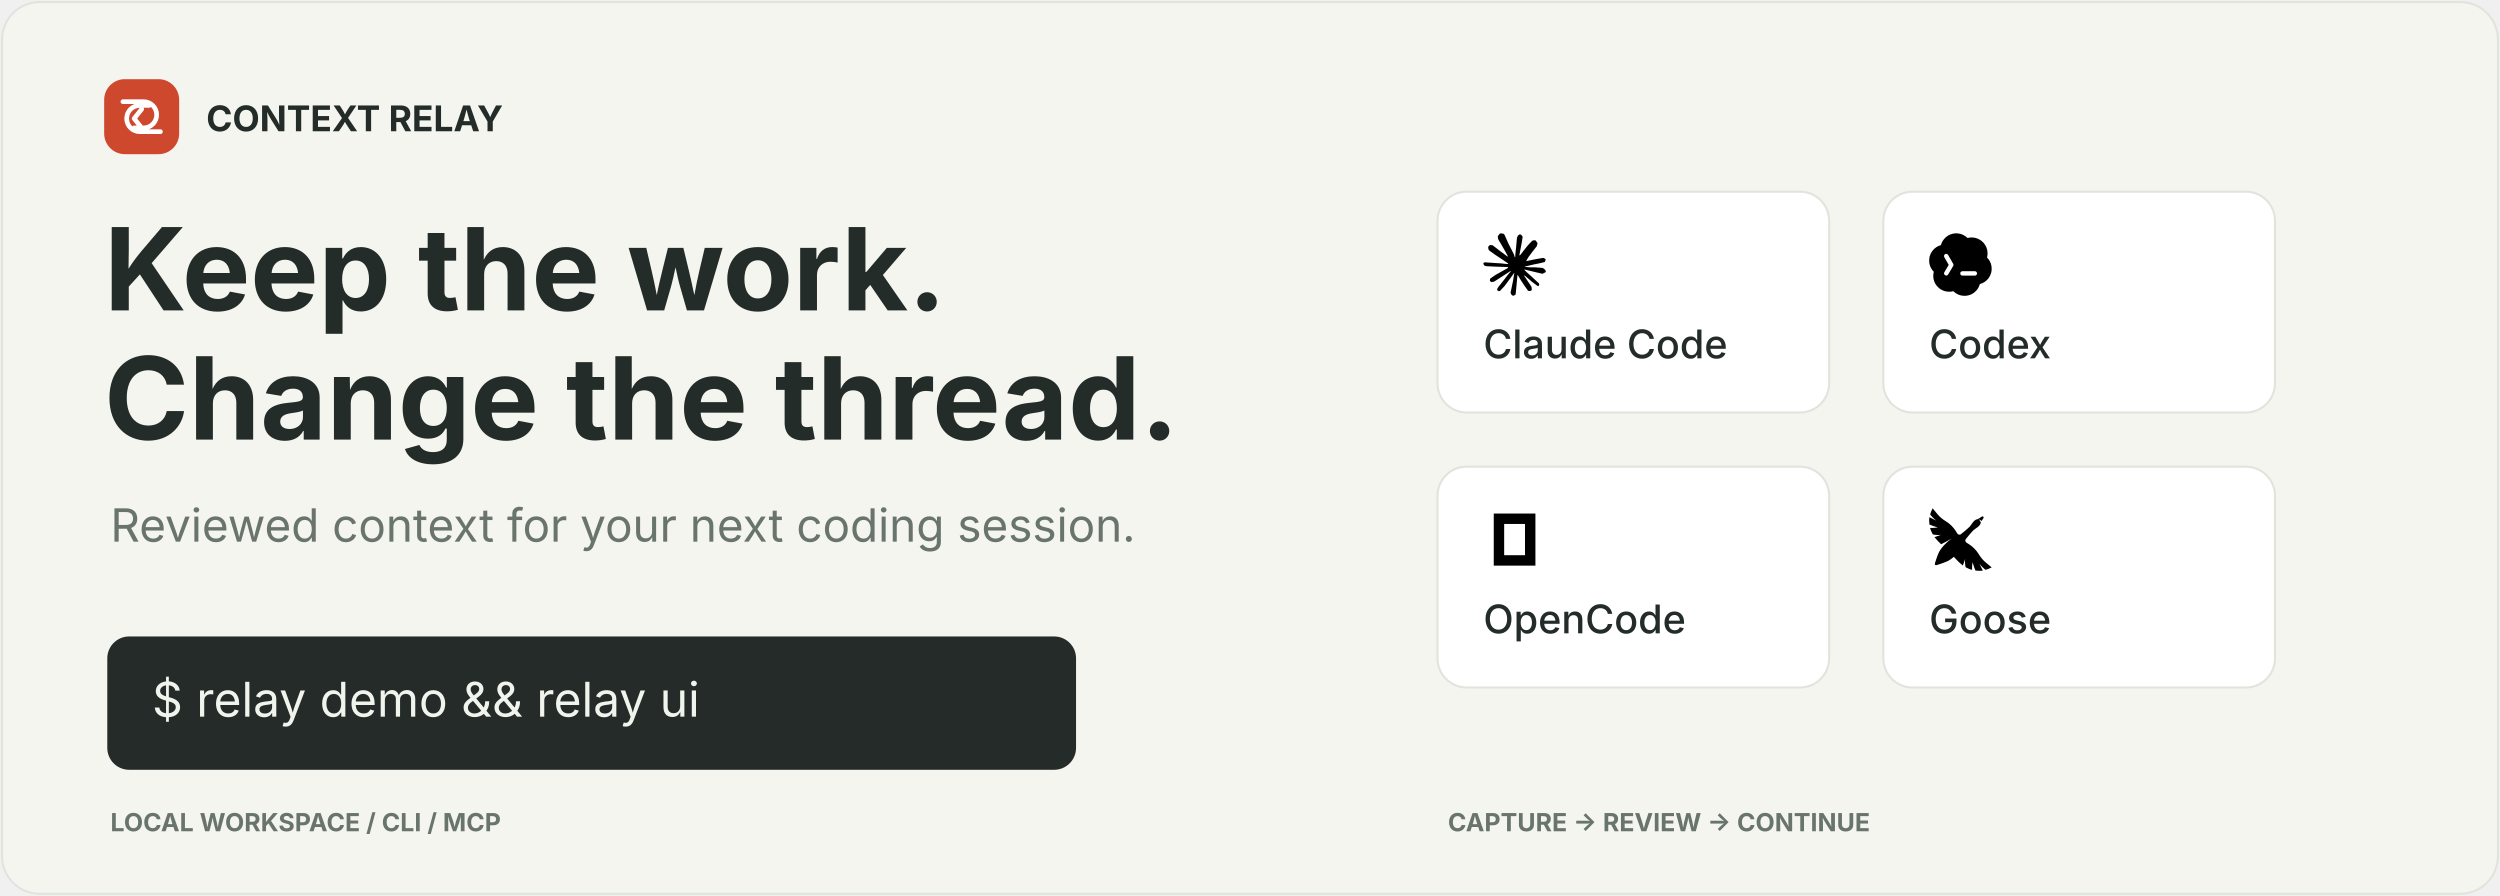
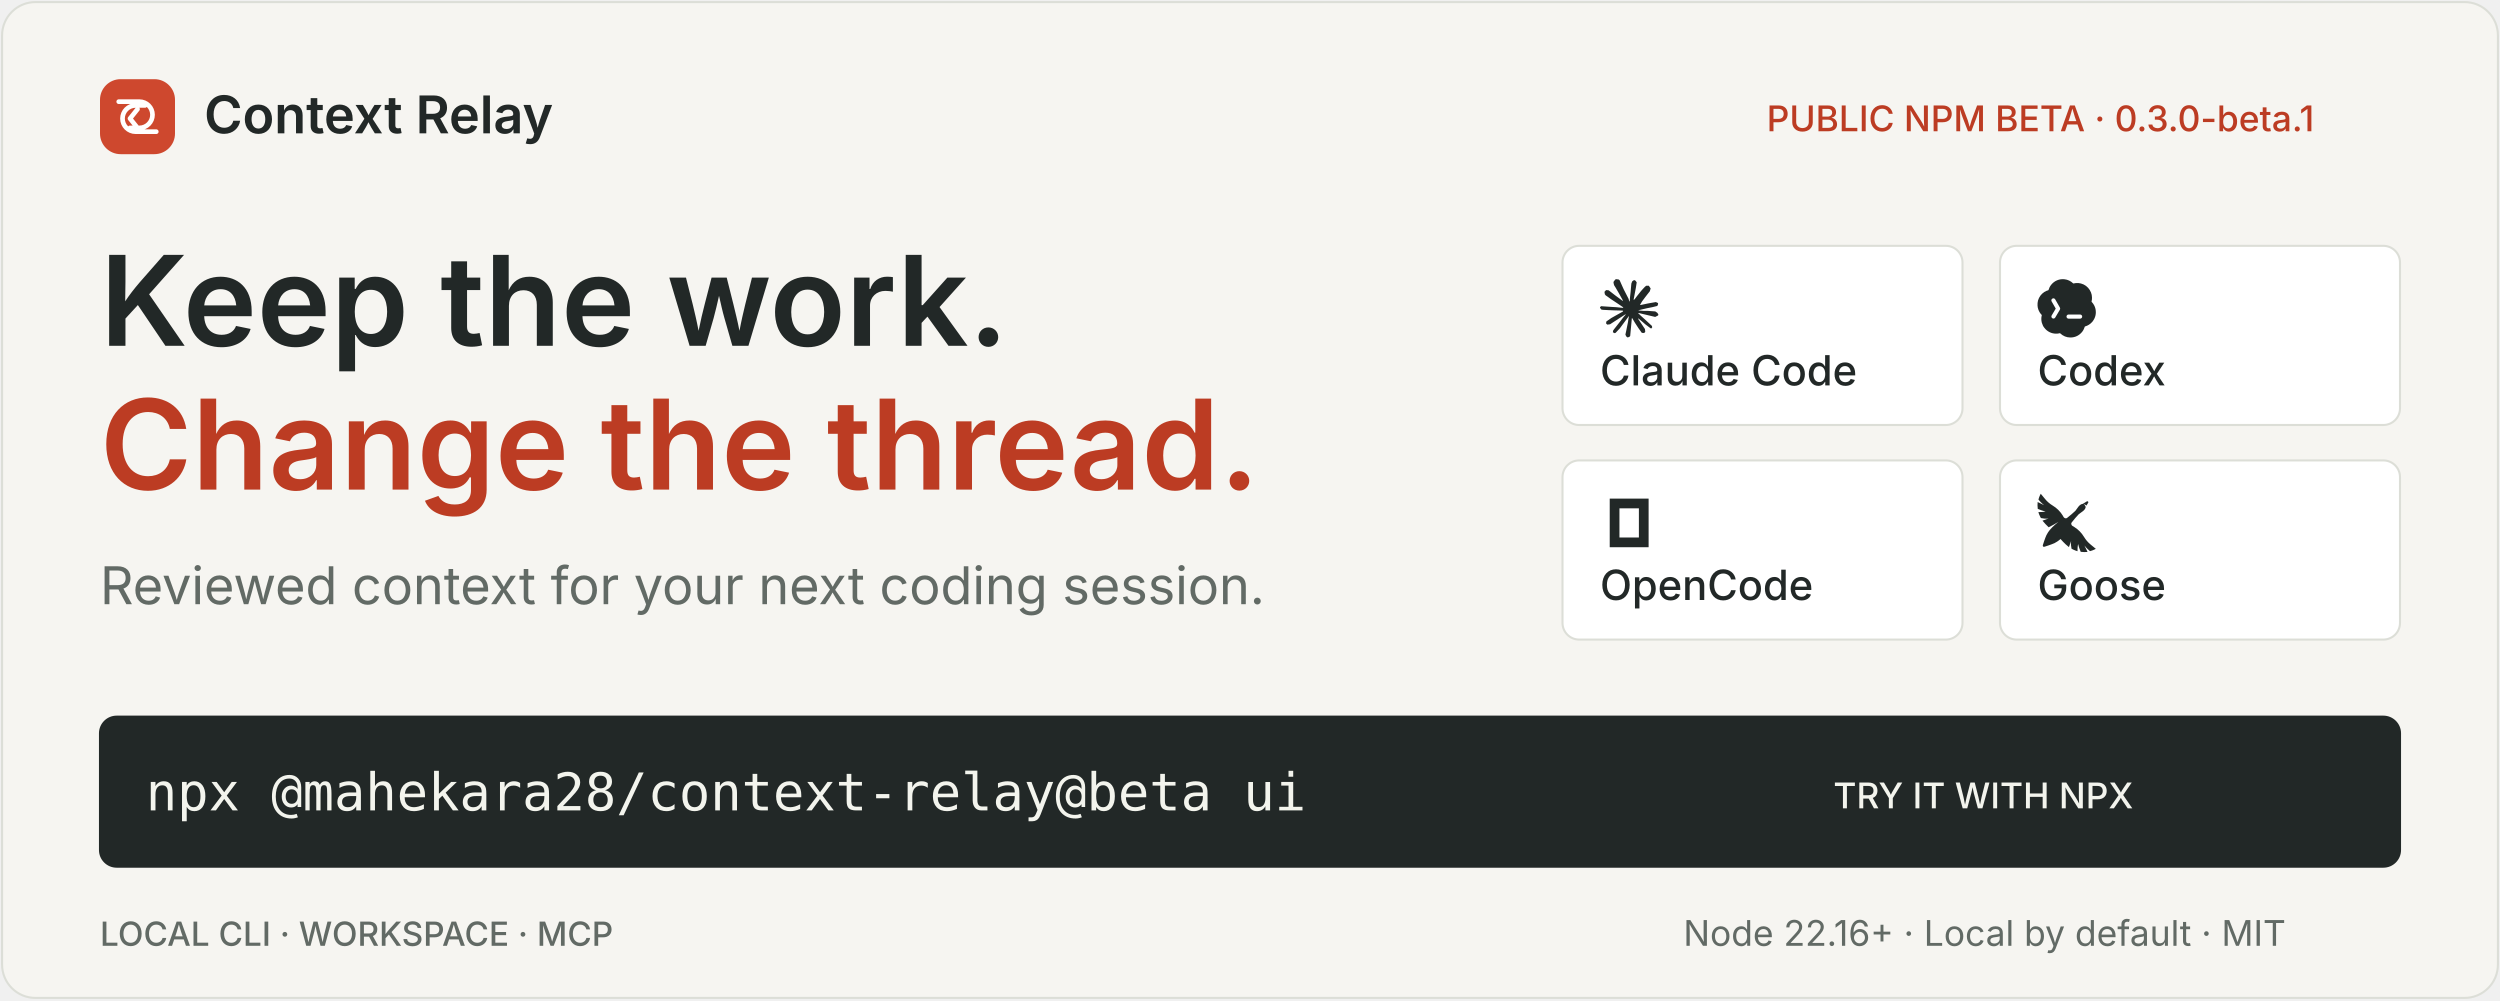
- <svg xmlns="http://www.w3.org/2000/svg" width="1200" height="430" viewBox="0 0 1200 430" role="img" aria-label="Context Relay. Keep the work. Change the thread.">
-   <rect x="1" y="1" width="1198" height="428" rx="18" fill="#f5f5f0" stroke="#dfe4dc" />
-   <svg x="50" y="38" width="36" height="36" viewBox="0 0 40 40">
-     <rect width="40" height="40" rx="11" fill="#ce482e" />
-     <path d="M10 12h11a7 7 0 0 1 0 14h-5m4-10-4 5 4 5M30 28H19a7 7 0 0 1 0-14h5" fill="none" stroke="#fff" stroke-width="2.5" stroke-linecap="round" stroke-linejoin="round" />
-   </svg>
-   <text x="99" y="63" font-family="-apple-system, BlinkMacSystemFont, Segoe UI, sans-serif" font-size="17" fill="#232c28" font-weight="650">CONTEXT RELAY</text>
-   <text x="50" y="149" font-family="-apple-system, BlinkMacSystemFont, Segoe UI, sans-serif" font-size="55" fill="#232c28" font-weight="650">Keep the work.</text>
-   <text x="50" y="211" font-family="-apple-system, BlinkMacSystemFont, Segoe UI, sans-serif" font-size="55" fill="#232c28" font-weight="650">Change the thread.</text>
-   <text x="53" y="260" font-family="-apple-system, BlinkMacSystemFont, Segoe UI, sans-serif" font-size="22" fill="#69746d" font-weight="400">Reviewed context for your next coding session.</text>
-   <rect x="52" y="306" width="464" height="63" rx="10" fill="#242b28" stroke="#242b28" />
-   <text x="73" y="344" font-family="-apple-system, BlinkMacSystemFont, Segoe UI, sans-serif" font-size="23" fill="#f0f4ed" font-weight="400">$ relay demo &amp;&amp; relay ui</text>
-   <text x="53" y="399" font-family="-apple-system, BlinkMacSystemFont, Segoe UI, sans-serif" font-size="12" fill="#69746d" font-weight="650">LOCAL WORKSPACE  /  CLI  /  MCP</text>
-   <rect x="690" y="92" width="188" height="106" rx="14" fill="#fff" stroke="#dfe4dc" />
-   <svg x="712" y="112" width="30" height="30" fill="currentColor" fill-rule="evenodd" style="flex:none;line-height:1" viewBox="0 0 24 24">
-     <path d="M4.709 15.955l4.72-2.647.08-.23-.08-.128H9.2l-.79-.048-2.698-.073-2.339-.097-2.266-.122-.571-.121L0 11.784l.055-.352.48-.321.686.06 1.52.103 2.278.158 1.652.097 2.449.255h.389l.055-.157-.134-.098-.103-.097-2.358-1.596-2.552-1.688-1.336-.972-.724-.491-.364-.462-.158-1.008.656-.722.881.06.225.061.893.686 1.908 1.476 2.491 1.833.365.304.145-.103.019-.073-.164-.274-1.355-2.446-1.446-2.49-.644-1.032-.17-.619a2.97 2.97 0 01-.104-.729L6.283.134 6.696 0l.996.134.42.364.62 1.414 1.002 2.229 1.555 3.03.456.898.243.832.091.255h.158V9.01l.128-1.706.237-2.095.23-2.695.08-.76.376-.91.747-.492.584.28.48.685-.067.444-.286 1.851-.559 2.903-.364 1.942h.212l.243-.242.985-1.306 1.652-2.064.73-.82.85-.904.547-.431h1.033l.76 1.129-.34 1.166-1.064 1.347-.881 1.142-1.264 1.7-.79 1.36.073.11.188-.02 2.856-.606 1.543-.28 1.841-.315.833.388.091.395-.328.807-1.969.486-2.309.462-3.439.813-.042.03.049.061 1.549.146.662.036h1.622l3.02.225.79.522.474.638-.079.485-1.215.62-1.64-.389-3.829-.91-1.312-.329h-.182v.11l1.093 1.068 2.006 1.81 2.509 2.33.127.578-.322.455-.34-.049-2.205-1.657-.851-.747-1.926-1.62h-.128v.17l.444.649 2.345 3.521.122 1.08-.17.353-.608.213-.668-.122-1.374-1.925-1.415-2.167-1.143-1.943-.14.08-.674 7.254-.316.37-.729.28-.607-.461-.322-.747.322-1.476.389-1.924.315-1.53.286-1.9.17-.632-.012-.042-.14.018-1.434 1.967-2.18 2.945-1.726 1.845-.414.164-.717-.37.067-.662.401-.589 2.388-3.036 1.44-1.882.93-1.086-.006-.158h-.055L4.132 18.56l-1.13.146-.487-.456.061-.746.231-.243 1.908-1.312-.006.006z" />
-   </svg>
-   <text x="712" y="172" font-family="-apple-system, BlinkMacSystemFont, Segoe UI, sans-serif" font-size="19" fill="#232c28" font-weight="550">Claude Code</text>
-   <rect x="904" y="92" width="188" height="106" rx="14" fill="#fff" stroke="#dfe4dc" />
-   <svg x="926" y="112" width="30" height="30" fill="currentColor" fill-rule="evenodd" style="flex:none;line-height:1" viewBox="0 0 24 24">
-     <path clip-rule="evenodd" d="M8.086.457a6.105 6.105 0 013.046-.415c1.333.153 2.521.72 3.564 1.7a.117.117 0 00.107.029c1.408-.346 2.762-.224 4.061.366l.063.03.154.076c1.357.703 2.33 1.77 2.918 3.198.278.679.418 1.388.421 2.126a5.655 5.655 0 01-.18 1.631.167.167 0 00.04.155 5.982 5.982 0 011.578 2.891c.385 1.901-.01 3.615-1.183 5.14l-.182.22a6.063 6.063 0 01-2.934 1.851.162.162 0 00-.108.102c-.255.736-.511 1.364-.987 1.992-1.199 1.582-2.962 2.462-4.948 2.451-1.583-.008-2.986-.587-4.21-1.736a.145.145 0 00-.14-.032c-.518.167-1.04.191-1.604.185a5.924 5.924 0 01-2.595-.622 6.058 6.058 0 01-2.146-1.781c-.203-.269-.404-.522-.551-.821a7.74 7.74 0 01-.495-1.283 6.11 6.11 0 01-.017-3.064.166.166 0 00.008-.074.115.115 0 00-.037-.064 5.958 5.958 0 01-1.38-2.202 5.196 5.196 0 01-.333-1.589 6.915 6.915 0 01.188-2.132c.45-1.484 1.309-2.648 2.577-3.493.282-.188.55-.334.802-.438.286-.12.573-.22.861-.304a.129.129 0 00.087-.087A6.016 6.016 0 015.635 2.31C6.315 1.464 7.132.846 8.086.457zm-.804 7.85a.848.848 0 00-1.473.842l1.694 2.965-1.688 2.848a.849.849 0 001.46.864l1.94-3.272a.849.849 0 00.007-.854l-1.94-3.393zm5.446 6.24a.849.849 0 000 1.695h4.848a.849.849 0 000-1.696h-4.848z" />
-   </svg>
-   <text x="926" y="172" font-family="-apple-system, BlinkMacSystemFont, Segoe UI, sans-serif" font-size="19" fill="#232c28" font-weight="550">Codex</text>
-   <rect x="690" y="224" width="188" height="106" rx="14" fill="#fff" stroke="#dfe4dc" />
-   <svg x="712" y="244" width="30" height="30" fill="currentColor" fill-rule="evenodd" style="flex:none;line-height:1" viewBox="0 0 24 24">
-     <path d="M16 6H8v12h8V6zm4 16H4V2h16v20z" />
-   </svg>
-   <text x="712" y="304" font-family="-apple-system, BlinkMacSystemFont, Segoe UI, sans-serif" font-size="19" fill="#232c28" font-weight="550">OpenCode</text>
-   <rect x="904" y="224" width="188" height="106" rx="14" fill="#fff" stroke="#dfe4dc" />
-   <svg x="926" y="244" width="30" height="30" fill="currentColor" fill-rule="evenodd" style="flex:none;line-height:1" viewBox="0 0 24 24">
-     <path d="M21.595 23.61c1.167-.254 2.405-.944 2.405-.944l-2.167-1.784a12.124 12.124 0 01-2.695-3.131 12.127 12.127 0 00-3.97-4.049l-.794-.462a1.115 1.115 0 01-.488-.815.844.844 0 01.154-.575c.413-.582 2.548-3.115 2.94-3.44.503-.416 1.065-.762 1.586-1.159.074-.056.148-.112.221-.17.003-.002.007-.004.009-.007.167-.131.325-.272.45-.438.453-.524.563-.988.59-1.193-.061-.197-.244-.639-.753-1.148.319.02.705.272 1.056.569.235-.376.481-.773.727-1.171.165-.266-.08-.465-.086-.471h-.001V3.22c-.007-.007-.206-.25-.471-.086-.567.35-1.134.702-1.639 1.021 0 0-.597-.012-1.305.599a2.464 2.464 0 00-.438.45l-.007.009c-.058.072-.114.147-.17.221-.397.521-.743 1.083-1.16 1.587-.323.391-2.857 2.526-3.44 2.94a.842.842 0 01-.574.153 1.115 1.115 0 01-.815-.488l-.462-.794a12.123 12.123 0 00-4.049-3.97 12.133 12.133 0 01-3.13-2.695L1.332 0S.643 1.238.39 2.405c.352.428 1.27 1.49 2.34 2.302C1.58 4.167.73 3.75.06 3.4c-.103.765-.063 1.92.043 2.816.726.317 1.961.806 3.219 1.066-1.006.236-2.11.278-2.961.262.15.554.358 1.119.64 1.688.119.263.25.52.39.77.452.125 2.222.383 3.164.171l-2.51.897a27.776 27.776 0 002.544 2.726c2.031-1.092 2.494-1.241 4.018-2.238-2.467 2.008-3.108 2.828-3.8 3.67l-.483.678c-.25.351-.469.725-.65 1.117-.61 1.31-1.47 4.1-1.47 4.1-.154.486.202.842.674.674 0 0 2.79-.861 4.1-1.47.392-.182.766-.4 1.118-.65l.677-.483c.227-.187.453-.37.701-.586 0 0 1.705 2.02 3.458 3.349l.896-2.511c-.211.942.046 2.712.17 3.163.252.142.509.272.772.392.569.28 1.134.49 1.688.64-.016-.853.026-1.956.261-2.962.26 1.258.75 2.493 1.067 3.219.895.106 2.051.146 2.816.043a73.87 73.87 0 01-1.308-2.67c.811 1.07 1.874 1.988 2.302 2.34h-.001z" />
-   </svg>
-   <text x="926" y="304" font-family="-apple-system, BlinkMacSystemFont, Segoe UI, sans-serif" font-size="19" fill="#232c28" font-weight="550">Goose</text>
-   <text x="695" y="399" font-family="-apple-system, BlinkMacSystemFont, Segoe UI, sans-serif" font-size="12" fill="#69746d" font-weight="650">CAPTURE → REVIEW → CONTINUE</text>
+ <svg xmlns="http://www.w3.org/2000/svg" width="1200" height="480" viewBox="0 0 1200 480" role="img" aria-labelledby="title description">
+   <rect x="1" y="1" width="1198" height="478" rx="16" fill="#f6f5f1" stroke="#dcded7" />
+   <g color="#222827">
+     <svg x="48" y="38" width="36" height="36" viewBox="0 0 40 40">
+       <rect width="40" height="40" rx="11" fill="#ce482e" />
+       <path d="M10 12h11a7 7 0 0 1 0 14h-5m4-10-4 5 4 5M30 28H19a7 7 0 0 1 0-14h5" fill="none" stroke="#fff" stroke-width="2.5" stroke-linecap="round" stroke-linejoin="round" />
+     </svg>
+   </g>
+   <text x="98" y="64" font-family="-apple-system, BlinkMacSystemFont, Segoe UI, sans-serif" font-size="25" font-weight="600" fill="#222827">Context Relay</text>
+   <text x="848" y="63" font-family="-apple-system, BlinkMacSystemFont, Segoe UI, sans-serif" font-size="17" font-weight="500" fill="#bc3c23">PUBLIC NPM BETA · 0.3.0-beta.1</text>
+   <text x="48" y="166" font-family="-apple-system, BlinkMacSystemFont, Segoe UI, sans-serif" font-size="60" font-weight="600" fill="#222827">Keep the work.</text>
+   <text x="48" y="235" font-family="-apple-system, BlinkMacSystemFont, Segoe UI, sans-serif" font-size="60" font-weight="600" fill="#bc3c23">Change the thread.</text>
+   <text x="48" y="290" font-family="-apple-system, BlinkMacSystemFont, Segoe UI, sans-serif" font-size="25" font-weight="400" fill="#626a65">Reviewed context for your next coding session.</text>
+   <rect x="750" y="118" width="192" height="86" rx="8" fill="#ffffff" stroke="#dcded7" />
+   <g color="#222827">
+     <svg x="768" y="134" width="28" height="28" fill="currentColor" fill-rule="evenodd" style="flex:none;line-height:1" viewBox="0 0 24 24">
+       <path d="M4.709 15.955l4.72-2.647.08-.23-.08-.128H9.2l-.79-.048-2.698-.073-2.339-.097-2.266-.122-.571-.121L0 11.784l.055-.352.48-.321.686.06 1.52.103 2.278.158 1.652.097 2.449.255h.389l.055-.157-.134-.098-.103-.097-2.358-1.596-2.552-1.688-1.336-.972-.724-.491-.364-.462-.158-1.008.656-.722.881.06.225.061.893.686 1.908 1.476 2.491 1.833.365.304.145-.103.019-.073-.164-.274-1.355-2.446-1.446-2.49-.644-1.032-.17-.619a2.97 2.97 0 01-.104-.729L6.283.134 6.696 0l.996.134.42.364.62 1.414 1.002 2.229 1.555 3.03.456.898.243.832.091.255h.158V9.01l.128-1.706.237-2.095.23-2.695.08-.76.376-.91.747-.492.584.28.48.685-.067.444-.286 1.851-.559 2.903-.364 1.942h.212l.243-.242.985-1.306 1.652-2.064.73-.82.85-.904.547-.431h1.033l.76 1.129-.34 1.166-1.064 1.347-.881 1.142-1.264 1.7-.79 1.36.073.11.188-.02 2.856-.606 1.543-.28 1.841-.315.833.388.091.395-.328.807-1.969.486-2.309.462-3.439.813-.042.03.049.061 1.549.146.662.036h1.622l3.02.225.79.522.474.638-.079.485-1.215.62-1.64-.389-3.829-.91-1.312-.329h-.182v.11l1.093 1.068 2.006 1.81 2.509 2.33.127.578-.322.455-.34-.049-2.205-1.657-.851-.747-1.926-1.62h-.128v.17l.444.649 2.345 3.521.122 1.08-.17.353-.608.213-.668-.122-1.374-1.925-1.415-2.167-1.143-1.943-.14.08-.674 7.254-.316.37-.729.28-.607-.461-.322-.747.322-1.476.389-1.924.315-1.53.286-1.9.17-.632-.012-.042-.14.018-1.434 1.967-2.18 2.945-1.726 1.845-.414.164-.717-.37.067-.662.401-.589 2.388-3.036 1.44-1.882.93-1.086-.006-.158h-.055L4.132 18.56l-1.13.146-.487-.456.061-.746.231-.243 1.908-1.312-.006.006z" />
+     </svg>
+   </g>
+   <text x="768" y="185" font-family="-apple-system, BlinkMacSystemFont, Segoe UI, sans-serif" font-size="20" font-weight="500" fill="#222827">Claude Code</text>
+   <rect x="960" y="118" width="192" height="86" rx="8" fill="#ffffff" stroke="#dcded7" />
+   <g color="#222827">
+     <svg x="978" y="134" width="28" height="28" fill="currentColor" fill-rule="evenodd" style="flex:none;line-height:1" viewBox="0 0 24 24">
+       <path clip-rule="evenodd" d="M8.086.457a6.105 6.105 0 013.046-.415c1.333.153 2.521.72 3.564 1.7a.117.117 0 00.107.029c1.408-.346 2.762-.224 4.061.366l.063.03.154.076c1.357.703 2.33 1.77 2.918 3.198.278.679.418 1.388.421 2.126a5.655 5.655 0 01-.18 1.631.167.167 0 00.04.155 5.982 5.982 0 011.578 2.891c.385 1.901-.01 3.615-1.183 5.14l-.182.22a6.063 6.063 0 01-2.934 1.851.162.162 0 00-.108.102c-.255.736-.511 1.364-.987 1.992-1.199 1.582-2.962 2.462-4.948 2.451-1.583-.008-2.986-.587-4.21-1.736a.145.145 0 00-.14-.032c-.518.167-1.04.191-1.604.185a5.924 5.924 0 01-2.595-.622 6.058 6.058 0 01-2.146-1.781c-.203-.269-.404-.522-.551-.821a7.74 7.74 0 01-.495-1.283 6.11 6.11 0 01-.017-3.064.166.166 0 00.008-.074.115.115 0 00-.037-.064 5.958 5.958 0 01-1.38-2.202 5.196 5.196 0 01-.333-1.589 6.915 6.915 0 01.188-2.132c.45-1.484 1.309-2.648 2.577-3.493.282-.188.55-.334.802-.438.286-.12.573-.22.861-.304a.129.129 0 00.087-.087A6.016 6.016 0 015.635 2.31C6.315 1.464 7.132.846 8.086.457zm-.804 7.85a.848.848 0 00-1.473.842l1.694 2.965-1.688 2.848a.849.849 0 001.46.864l1.94-3.272a.849.849 0 00.007-.854l-1.94-3.393zm5.446 6.24a.849.849 0 000 1.695h4.848a.849.849 0 000-1.696h-4.848z" />
+     </svg>
+   </g>
+   <text x="978" y="185" font-family="-apple-system, BlinkMacSystemFont, Segoe UI, sans-serif" font-size="20" font-weight="500" fill="#222827">Codex</text>
+   <rect x="750" y="221" width="192" height="86" rx="8" fill="#ffffff" stroke="#dcded7" />
+   <g color="#222827">
+     <svg x="768" y="237" width="28" height="28" fill="currentColor" fill-rule="evenodd" style="flex:none;line-height:1" viewBox="0 0 24 24">
+       <path d="M16 6H8v12h8V6zm4 16H4V2h16v20z" />
+     </svg>
+   </g>
+   <text x="768" y="288" font-family="-apple-system, BlinkMacSystemFont, Segoe UI, sans-serif" font-size="20" font-weight="500" fill="#222827">OpenCode</text>
+   <rect x="960" y="221" width="192" height="86" rx="8" fill="#ffffff" stroke="#dcded7" />
+   <g color="#222827">
+     <svg x="978" y="237" width="28" height="28" fill="currentColor" fill-rule="evenodd" style="flex:none;line-height:1" viewBox="0 0 24 24">
+       <path d="M21.595 23.61c1.167-.254 2.405-.944 2.405-.944l-2.167-1.784a12.124 12.124 0 01-2.695-3.131 12.127 12.127 0 00-3.97-4.049l-.794-.462a1.115 1.115 0 01-.488-.815.844.844 0 01.154-.575c.413-.582 2.548-3.115 2.94-3.44.503-.416 1.065-.762 1.586-1.159.074-.056.148-.112.221-.17.003-.002.007-.004.009-.007.167-.131.325-.272.45-.438.453-.524.563-.988.59-1.193-.061-.197-.244-.639-.753-1.148.319.02.705.272 1.056.569.235-.376.481-.773.727-1.171.165-.266-.08-.465-.086-.471h-.001V3.22c-.007-.007-.206-.25-.471-.086-.567.35-1.134.702-1.639 1.021 0 0-.597-.012-1.305.599a2.464 2.464 0 00-.438.45l-.007.009c-.058.072-.114.147-.17.221-.397.521-.743 1.083-1.16 1.587-.323.391-2.857 2.526-3.44 2.94a.842.842 0 01-.574.153 1.115 1.115 0 01-.815-.488l-.462-.794a12.123 12.123 0 00-4.049-3.97 12.133 12.133 0 01-3.13-2.695L1.332 0S.643 1.238.39 2.405c.352.428 1.27 1.49 2.34 2.302C1.58 4.167.73 3.75.06 3.4c-.103.765-.063 1.92.043 2.816.726.317 1.961.806 3.219 1.066-1.006.236-2.11.278-2.961.262.15.554.358 1.119.64 1.688.119.263.25.52.39.77.452.125 2.222.383 3.164.171l-2.51.897a27.776 27.776 0 002.544 2.726c2.031-1.092 2.494-1.241 4.018-2.238-2.467 2.008-3.108 2.828-3.8 3.67l-.483.678c-.25.351-.469.725-.65 1.117-.61 1.31-1.47 4.1-1.47 4.1-.154.486.202.842.674.674 0 0 2.79-.861 4.1-1.47.392-.182.766-.4 1.118-.65l.677-.483c.227-.187.453-.37.701-.586 0 0 1.705 2.02 3.458 3.349l.896-2.511c-.211.942.046 2.712.17 3.163.252.142.509.272.772.392.569.28 1.134.49 1.688.64-.016-.853.026-1.956.261-2.962.26 1.258.75 2.493 1.067 3.219.895.106 2.051.146 2.816.043a73.87 73.87 0 01-1.308-2.67c.811 1.07 1.874 1.988 2.302 2.34h-.001z" />
+     </svg>
+   </g>
+   <text x="978" y="288" font-family="-apple-system, BlinkMacSystemFont, Segoe UI, sans-serif" font-size="20" font-weight="500" fill="#222827">Goose</text>
+   <rect x="48" y="344" width="1104" height="72" rx="8" fill="#222827" stroke="#222827" />
+   <text x="70" y="389" font-family="ui-monospace, SFMono-Regular, Consolas, monospace" font-size="25" font-weight="400" fill="#f3f4ed">npx @mahekara28/context-relay@beta ui</text>
+   <text x="880" y="388" font-family="-apple-system, BlinkMacSystemFont, Segoe UI, sans-serif" font-size="17" font-weight="500" fill="#f3f4ed">TRY IT WITH NPX</text>
+   <text x="48" y="454" font-family="-apple-system, BlinkMacSystemFont, Segoe UI, sans-serif" font-size="16" font-weight="500" fill="#626a65">LOCAL CLI · WORKSPACE · MCP</text>
+   <text x="808" y="454" font-family="-apple-system, BlinkMacSystemFont, Segoe UI, sans-serif" font-size="17" font-weight="400" fill="#626a65">Node 22.16+ · Local by default · MIT</text>
</svg>
